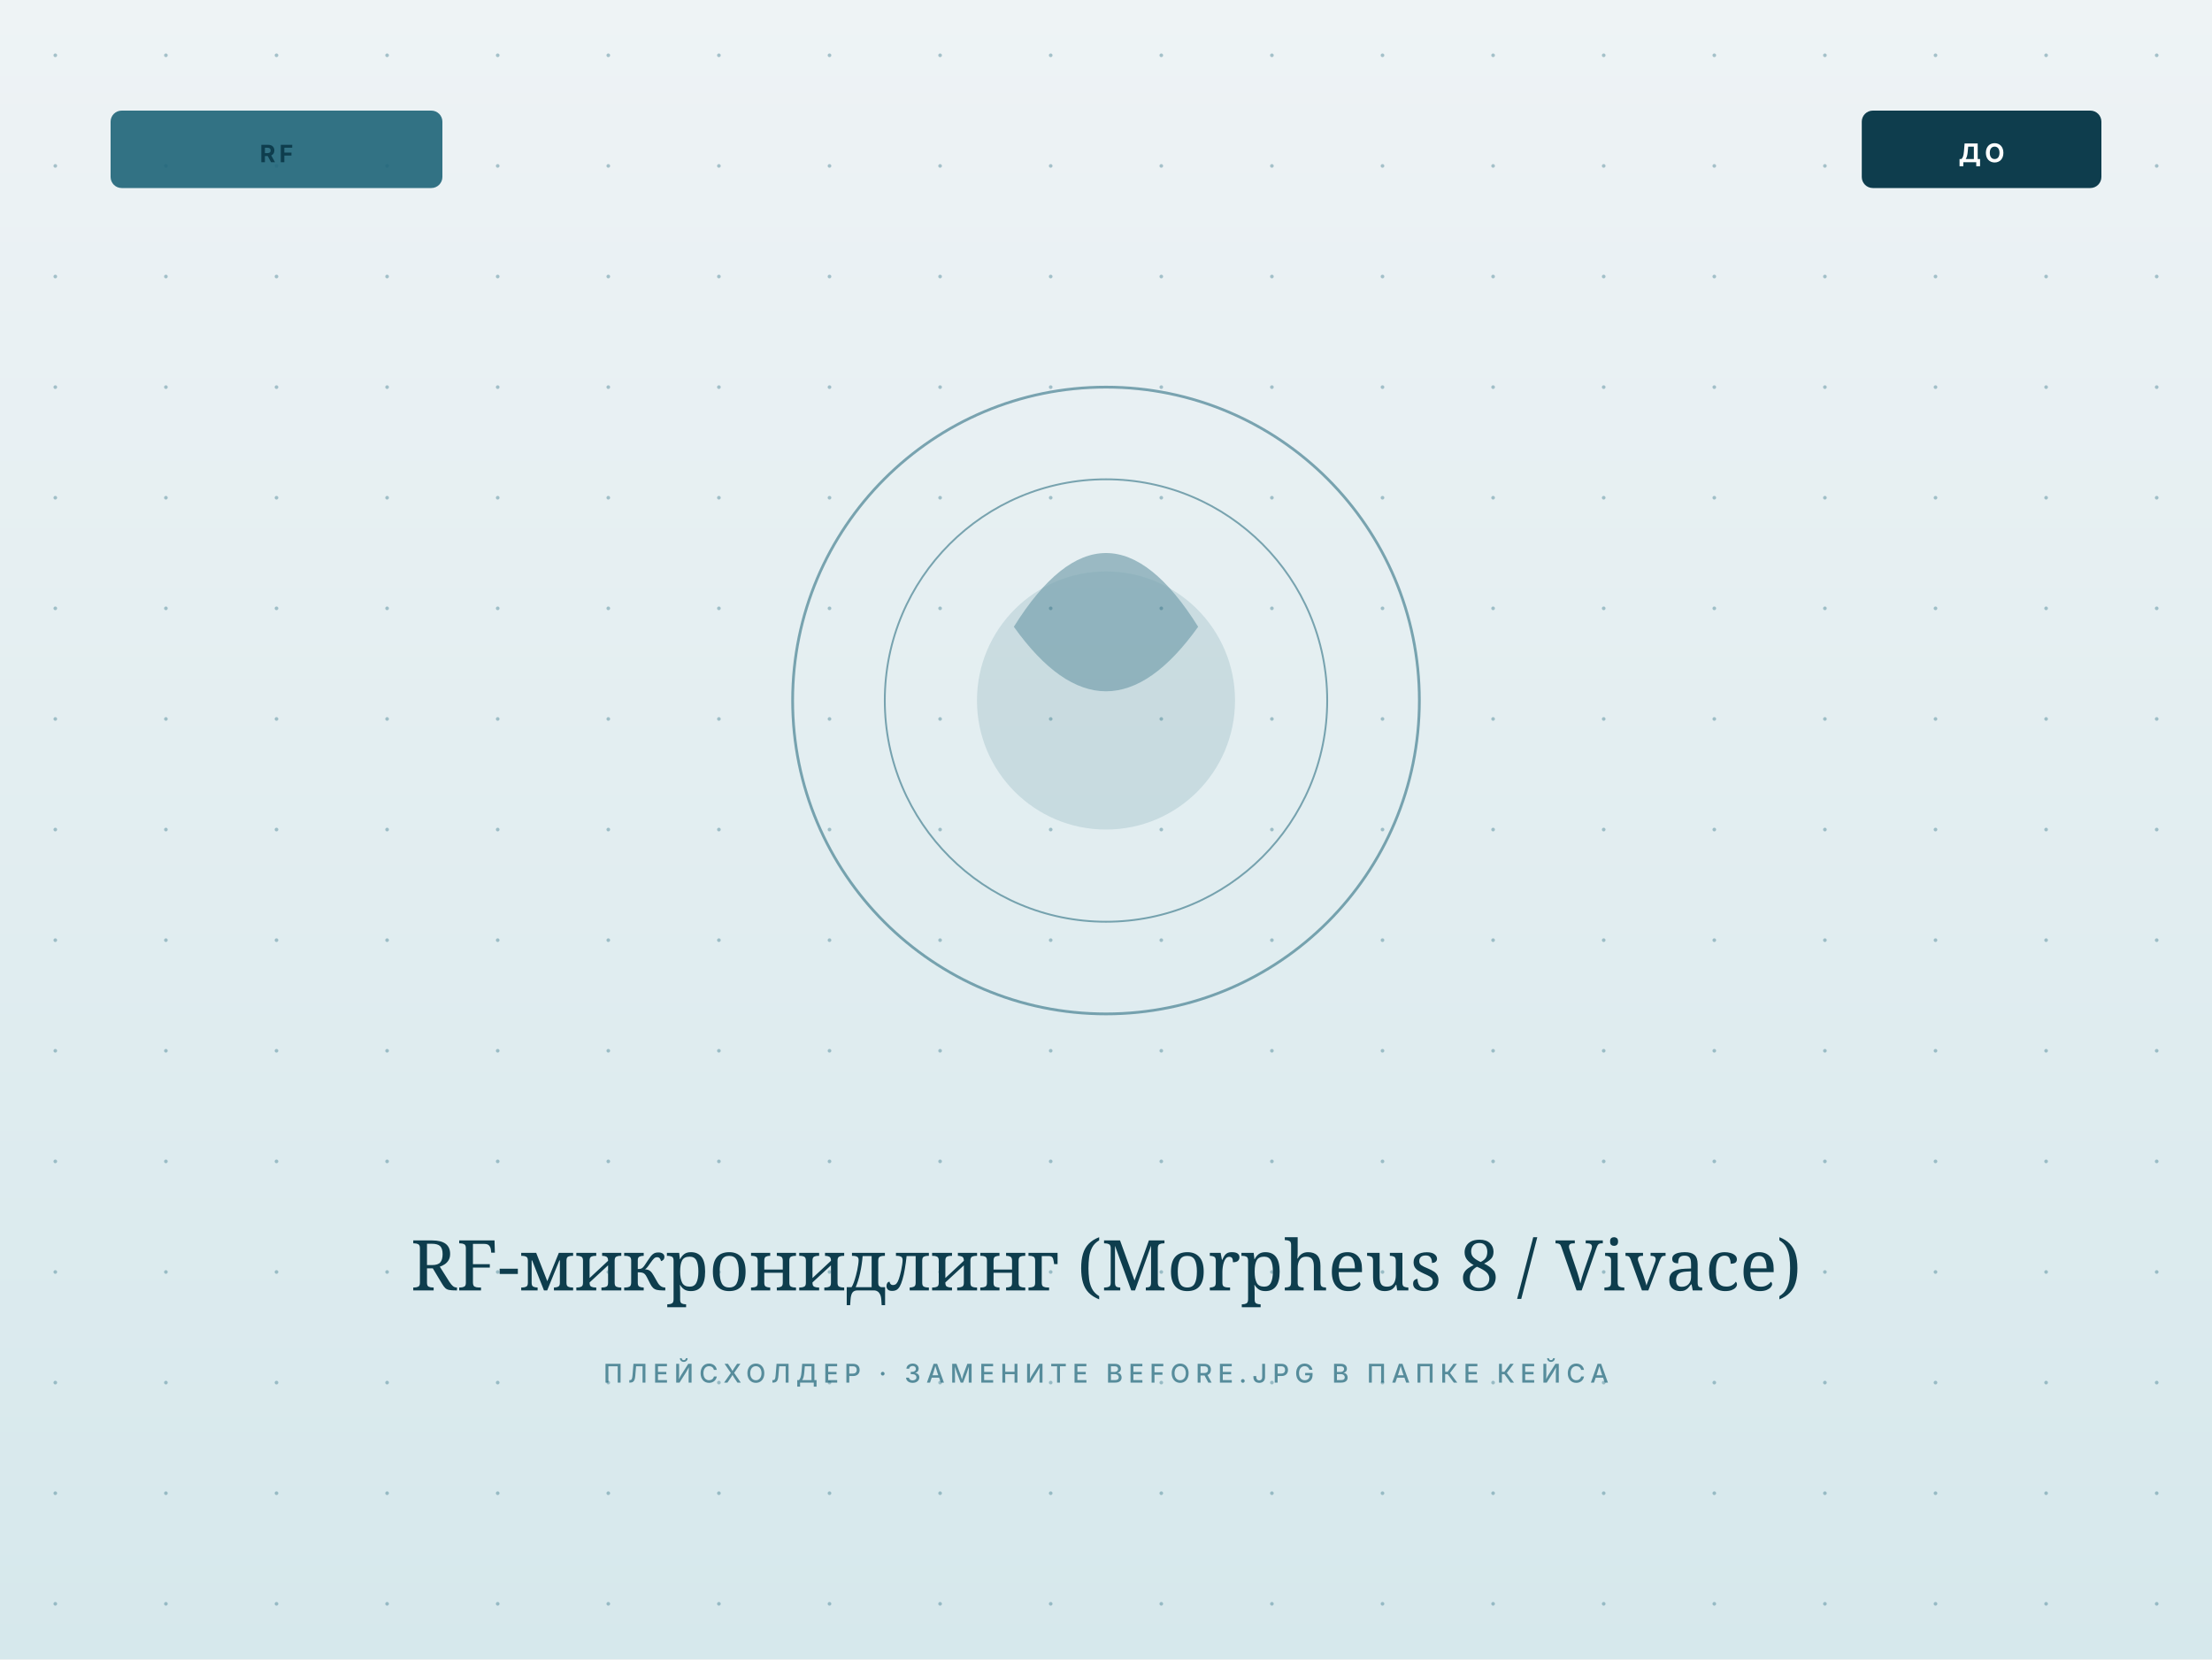
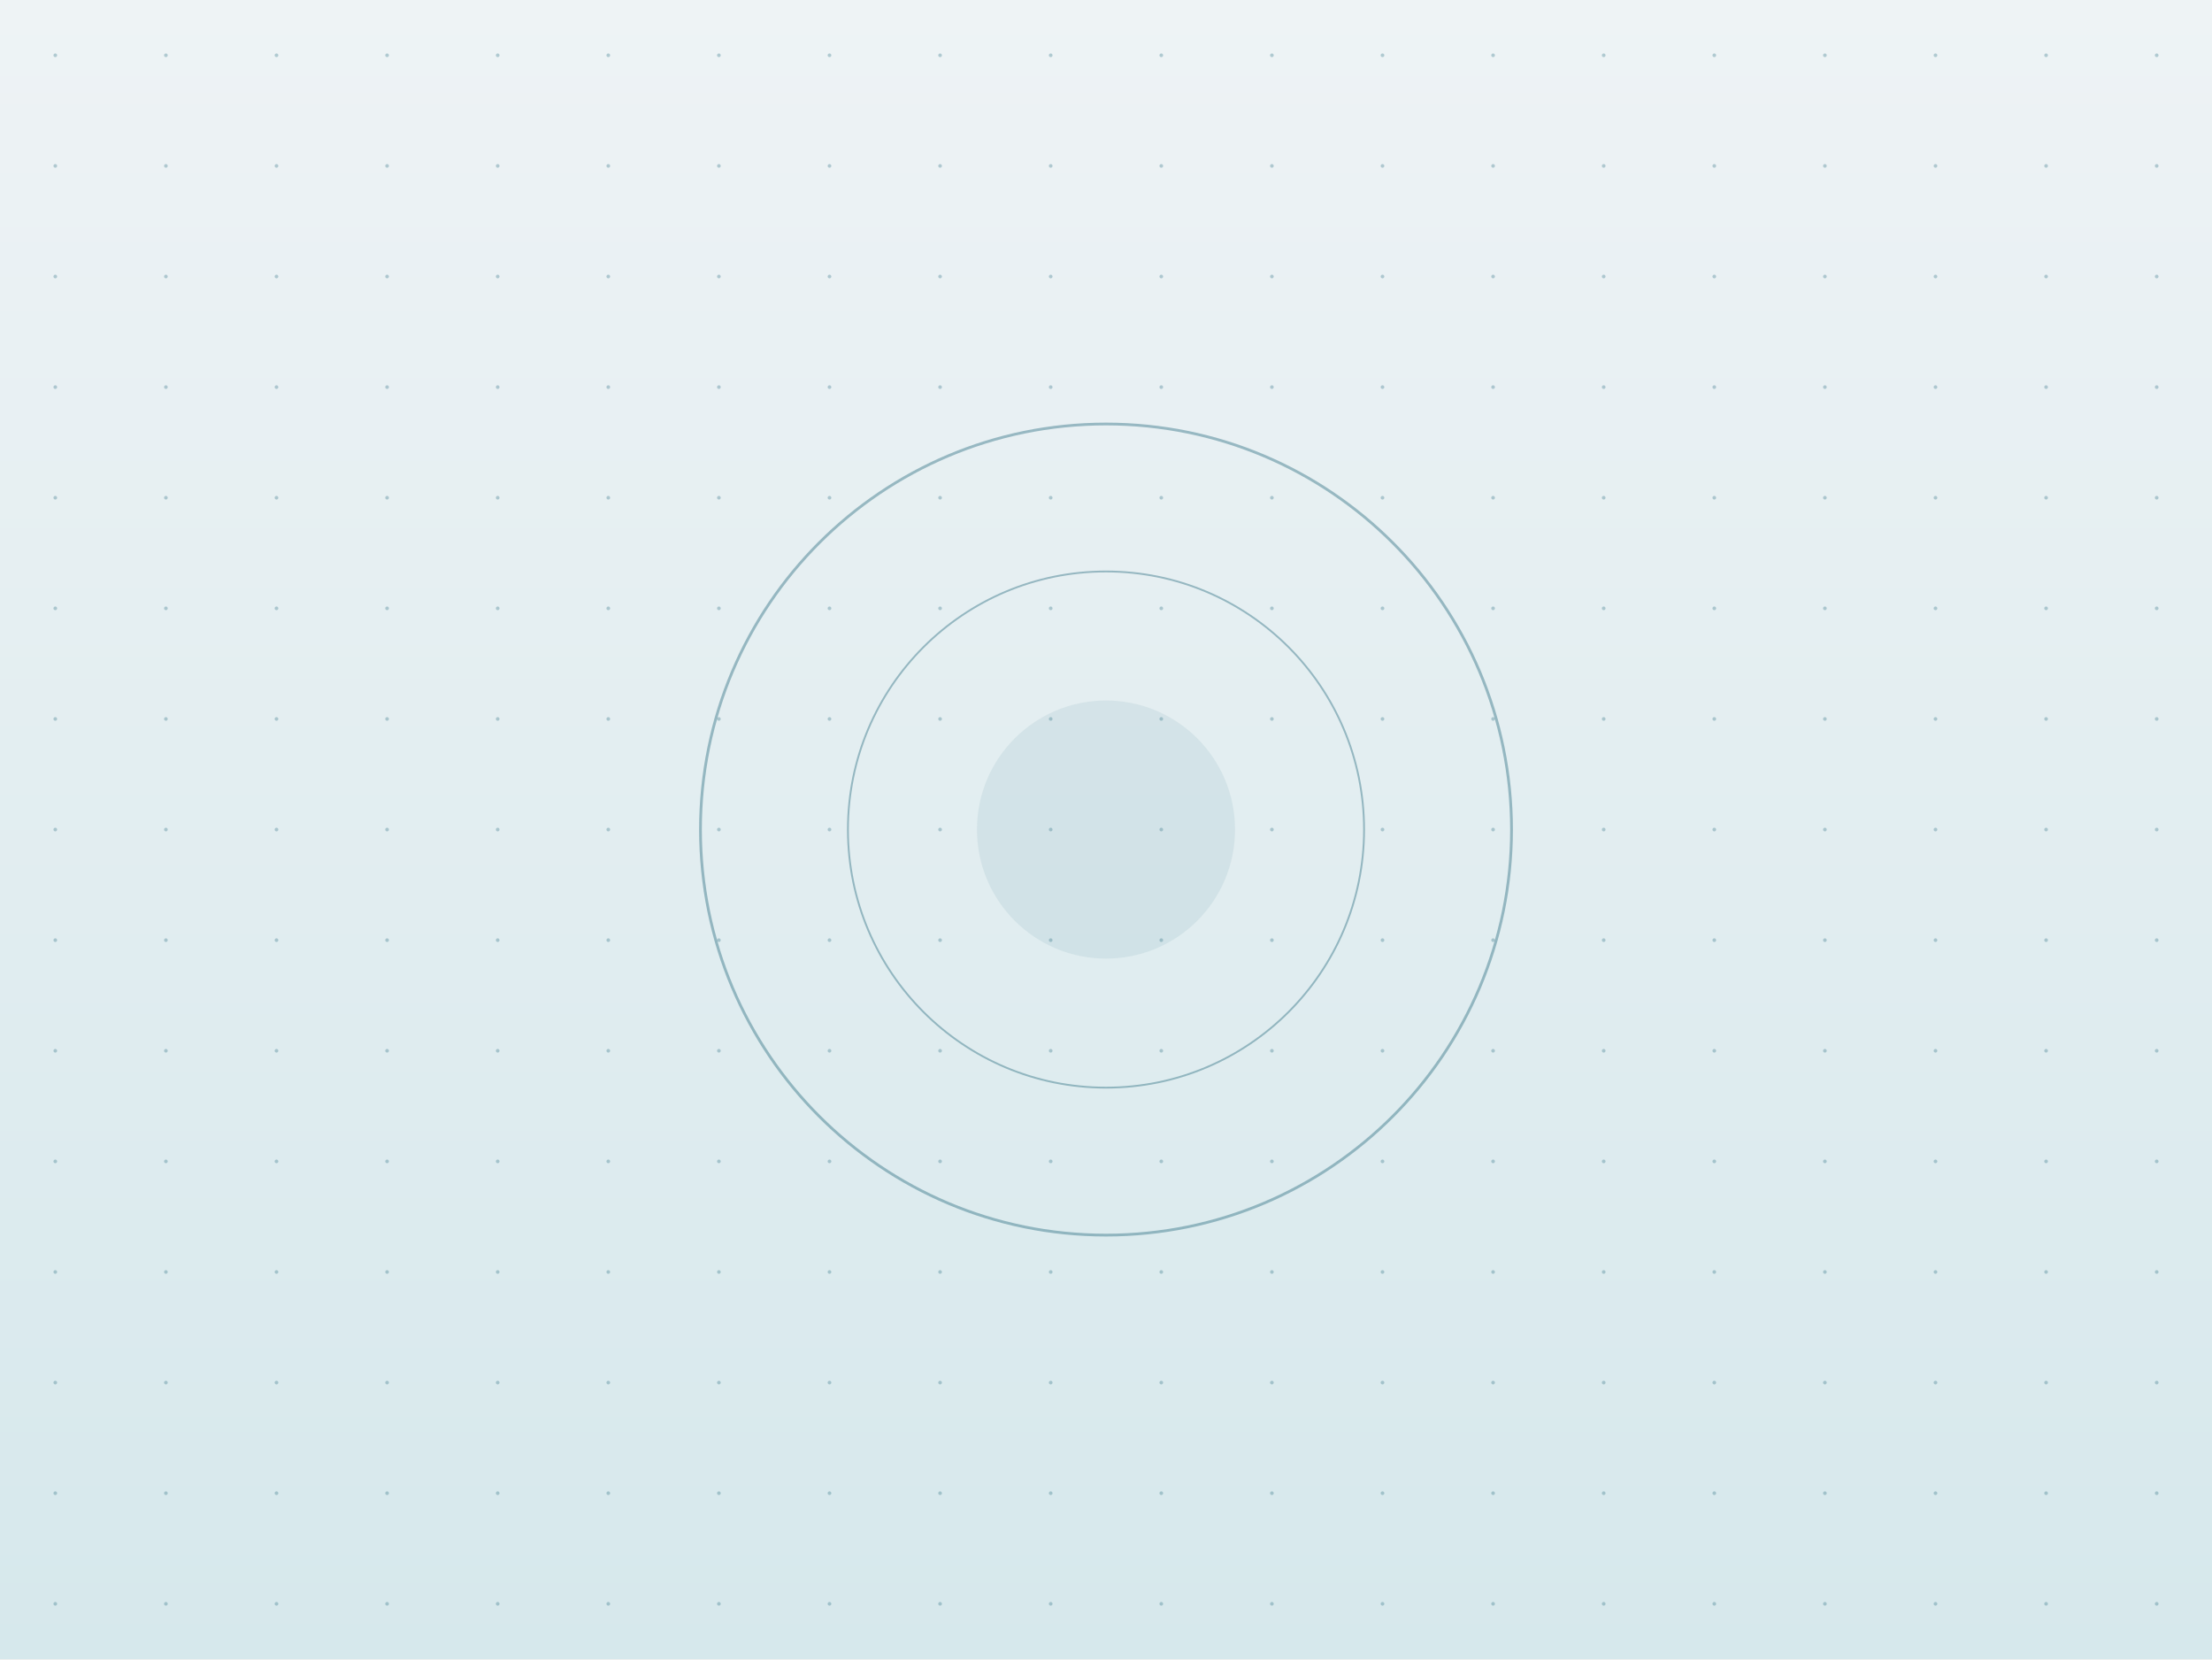
- <svg xmlns="http://www.w3.org/2000/svg" viewBox="0 0 1200 900" role="img" aria-label="До: RF-микронидлинг (Morpheus 8 / Vivace)">
+ <svg xmlns="http://www.w3.org/2000/svg" viewBox="0 0 1200 900" role="img" aria-label="RF-микронидлинг (Morpheus 8 / Vivace)">
  <defs>
    <linearGradient id="g_microneedling-rf_before" x1="0" y1="0" x2="0" y2="1">
      <stop offset="0" stop-color="#eef3f5" />
      <stop offset="1" stop-color="#d6e8ec" />
    </linearGradient>
    <pattern id="p_microneedling-rf_before" x="0" y="0" width="60" height="60" patternUnits="userSpaceOnUse">
-       <circle cx="30" cy="30" r="1" fill="#1e6478" opacity=".35" />
+       <circle cx="30" cy="30" r="1" fill="#1e6478" opacity=".3" />
    </pattern>
  </defs>
  <rect width="1200" height="900" fill="url(#g_microneedling-rf_before)" />
  <rect width="1200" height="900" fill="url(#p_microneedling-rf_before)" />
-   <g transform="translate(600 380)" opacity=".55">
-     <circle cx="0" cy="0" r="170" fill="none" stroke="#1e6478" stroke-width="1.5" />
-     <circle cx="0" cy="0" r="120" fill="none" stroke="#1e6478" stroke-width="1" />
-     <circle cx="0" cy="0" r="70" fill="#1e6478" opacity=".25" />
-     <path d="M-50 -40 Q0 -120 50 -40 Q0 30 -50 -40 Z" fill="#1e6478" opacity=".7" />
-   </g>
-   <g transform="translate(60 60)">
-     <rect width="180" height="42" rx="6" fill="#1e6478" opacity=".9" />
-     <text x="90" y="28" text-anchor="middle" font-family="Inter, system-ui, sans-serif" font-size="13" font-weight="700" letter-spacing="2" fill="#0e3d4d">RF</text>
-   </g>
-   <g transform="translate(1010 60)">
-     <rect width="130" height="42" rx="6" fill="#0e3d4d" />
-     <text x="65" y="28" text-anchor="middle" font-family="Inter, system-ui, sans-serif" font-size="14" font-weight="700" letter-spacing="2" fill="#ffffff">ДО</text>
-   </g>
-   <g transform="translate(600 700)">
-     <text text-anchor="middle" font-family="'Cormorant Garamond', Georgia, serif" font-size="38" font-weight="500" fill="#0e3d4d">RF-микронидлинг (Morpheus 8 / Vivace)</text>
-     <text y="50" text-anchor="middle" font-family="Inter, system-ui, sans-serif" font-size="14" font-weight="500" letter-spacing="3" fill="#1e6478" opacity=".7">
-       ПЛЕЙСХОЛДЕР · ЗАМЕНИТЕ BEFORE.JPG В ПАПКЕ КЕЙСА
-     </text>
+   <g transform="translate(600 450)" opacity=".4">
+     <circle cx="0" cy="0" r="220" fill="none" stroke="#1e6478" stroke-width="1.5" />
+     <circle cx="0" cy="0" r="140" fill="none" stroke="#1e6478" stroke-width="1" />
+     <circle cx="0" cy="0" r="70" fill="#1e6478" opacity=".2" />
  </g>
</svg>
